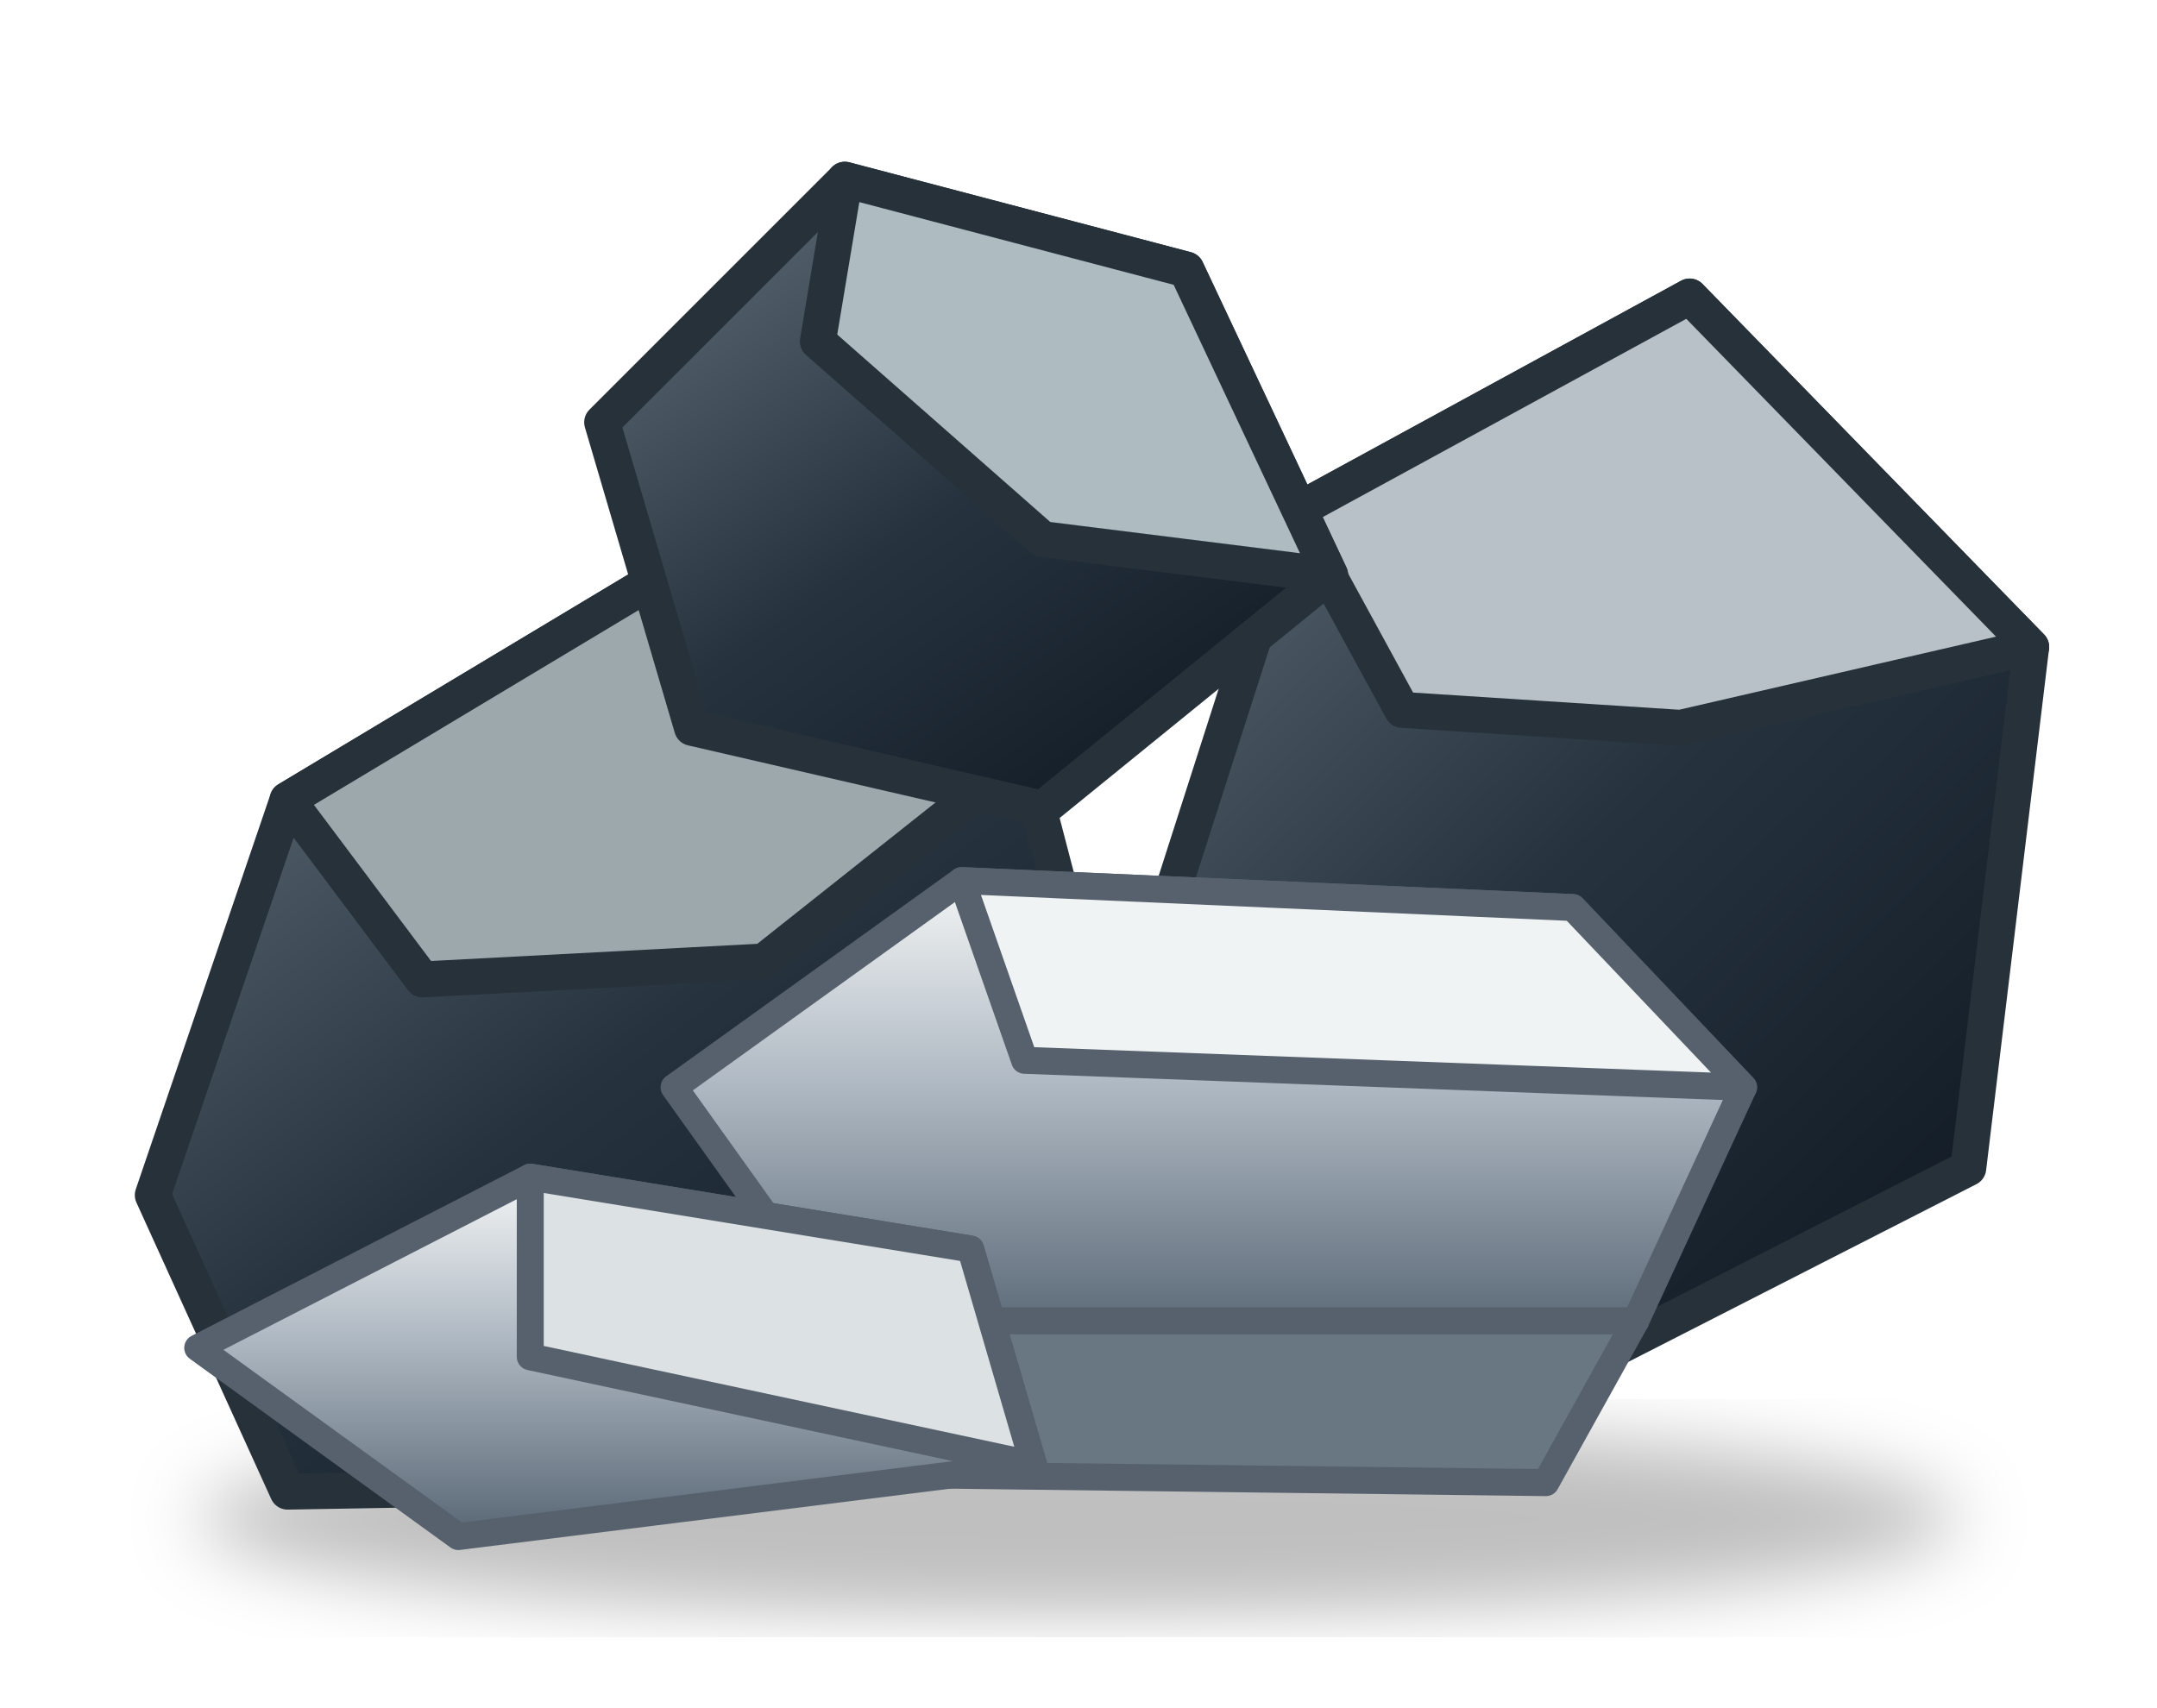
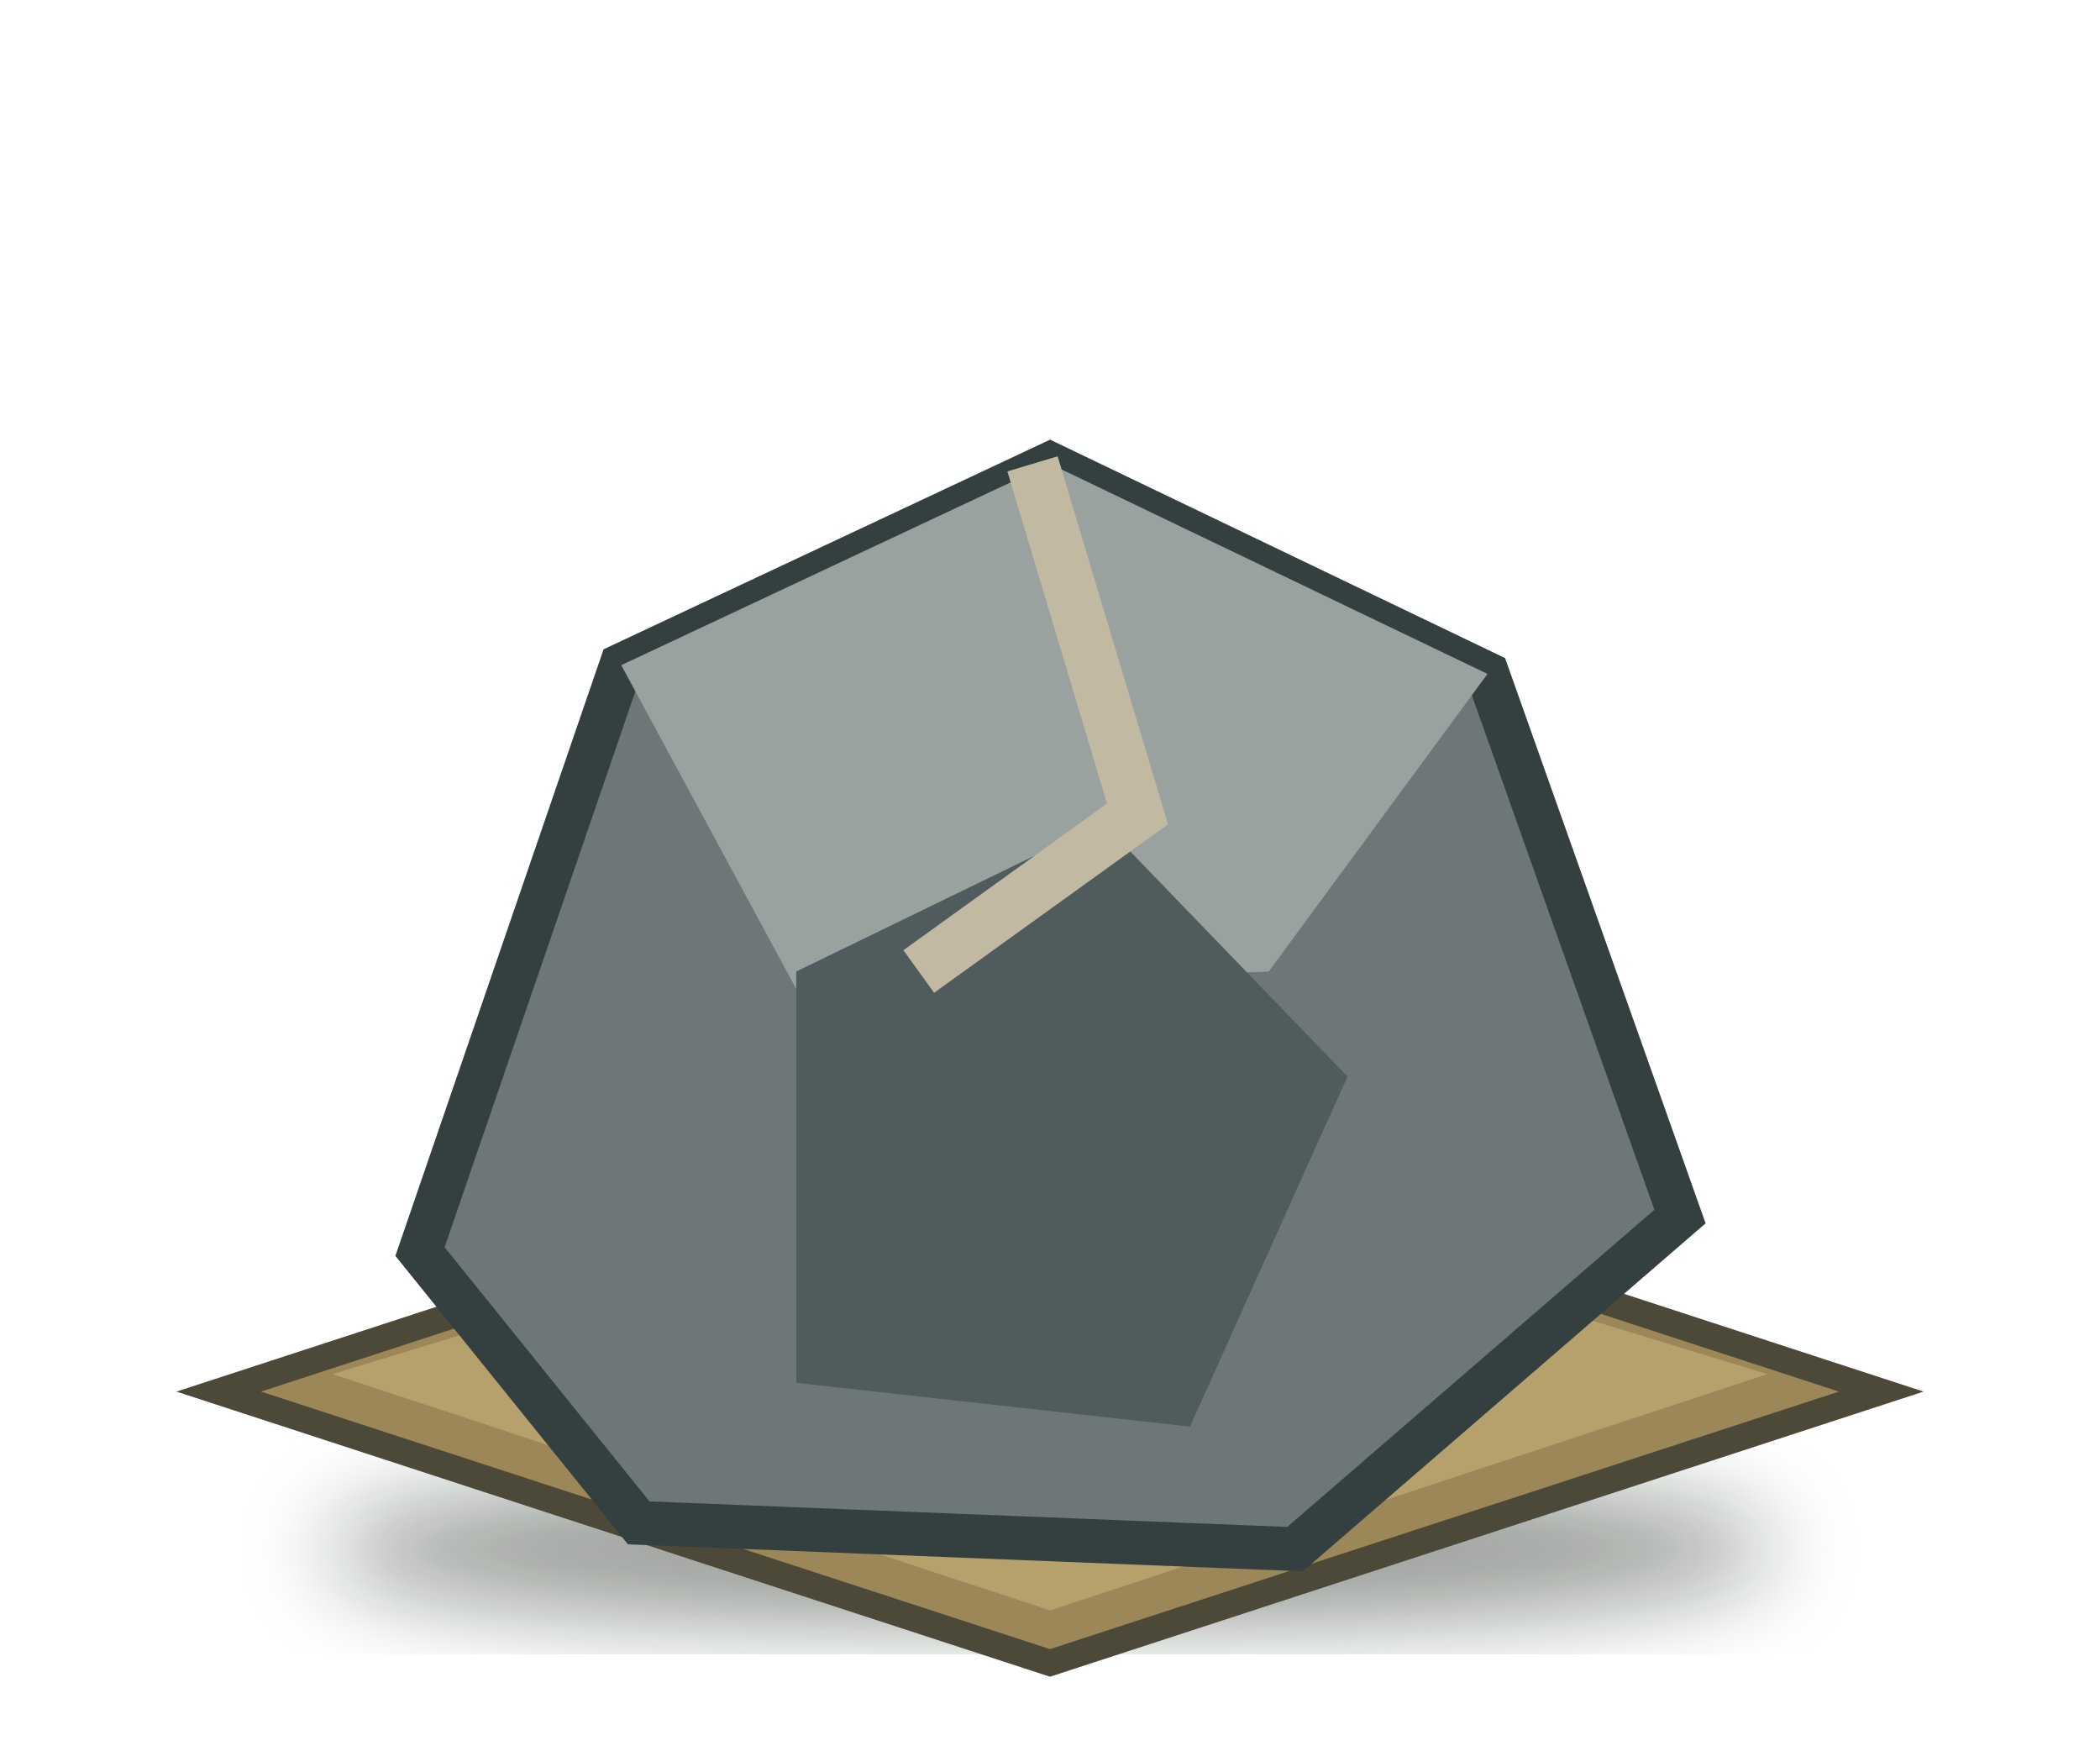
- <svg xmlns="http://www.w3.org/2000/svg" viewBox="0 0 240 190" role="img" aria-label="Demir kaynağı">
+ <svg xmlns="http://www.w3.org/2000/svg" viewBox="0 0 240 200" role="img" aria-label="iron kaynağı">
  <defs>
-     <linearGradient id="ore" x2=".8" y2="1">
-       <stop stop-color="#64727c" />
-       <stop offset=".55" stop-color="#26333f" />
-       <stop offset="1" stop-color="#111a24" />
-     </linearGradient>
-     <linearGradient id="metal" x2="0" y2="1">
-       <stop stop-color="#f3f5f5" />
-       <stop offset=".45" stop-color="#aeb8c2" />
-       <stop offset="1" stop-color="#586674" />
-     </linearGradient>
    <filter id="s">
-       <feGaussianBlur stdDeviation="4" />
+       <feGaussianBlur stdDeviation="5" />
    </filter>
  </defs>
-   <ellipse cx="120" cy="169" rx="98" ry="11" fill="#000" opacity=".25" filter="url(#s)" />
-   <g stroke="#26313a" stroke-width="4" stroke-linejoin="round">
-     <path d="m17 133 15-44 40-24 42 19 12 46-36 35-58 1Z" fill="url(#ore)" />
-     <path d="m32 89 40-24 42 19-29 23-38 2Z" fill="#9da8ad" />
-     <path d="m127 110 17-53 44-24 38 39-7 58-47 24-41-15Z" fill="url(#ore)" />
-     <path d="m144 57 44-24 38 39-39 9-31-2Z" fill="#b7c1c7" />
-     <path d="m67 47 27-27 38 10 16 34-32 26-39-9Z" fill="url(#ore)" />
-     <path d="m94 20 38 10 16 34-32-4-25-22Z" fill="#aebbc1" />
-   </g>
-   <g stroke="#56616d" stroke-width="3" stroke-linejoin="round">
-     <path d="m75 121 32-23 68 3 19 20-12 26-87 2Z" fill="url(#metal)" />
-     <path d="m107 98 68 3 19 20-80-3Z" fill="#f0f3f4" />
-     <path d="m95 147 87 0-10 18-80-1Z" fill="#697783" />
-     <path d="m22 150 37-19 49 8 7 24-64 8Z" fill="url(#metal)" />
-     <path d="m59 131 49 8 7 24-56-12Z" fill="#dce1e3" />
-   </g>
+   <ellipse cx="120" cy="177" rx="83" ry="10" fill="#10170e" opacity=".4" filter="url(#s)" />
+   <path d="M25 159 120 190 215 159 120 128Z" fill="#9b8757" stroke="#4c4938" stroke-width="3" />
+   <path d="M38 157 120 184 202 157 120 132Z" fill="#b6a06b" />
+   <path d="m48 143 23-67 49-23 50 24 22 62-44 38-75-3Z" fill="#6d7778" stroke="#343f40" stroke-width="5" />
+   <path d="m71 76 49-23 50 24-25 34-54 2Z" fill="#9aa2a0" />
+   <path d="m91 111 35-17 28 29-18 40-45-5Z" fill="#4f5b5c" />
+   <path d="m118 53 12 40-25 18" fill="none" stroke="#c1b9a2" stroke-width="6" />
</svg>
